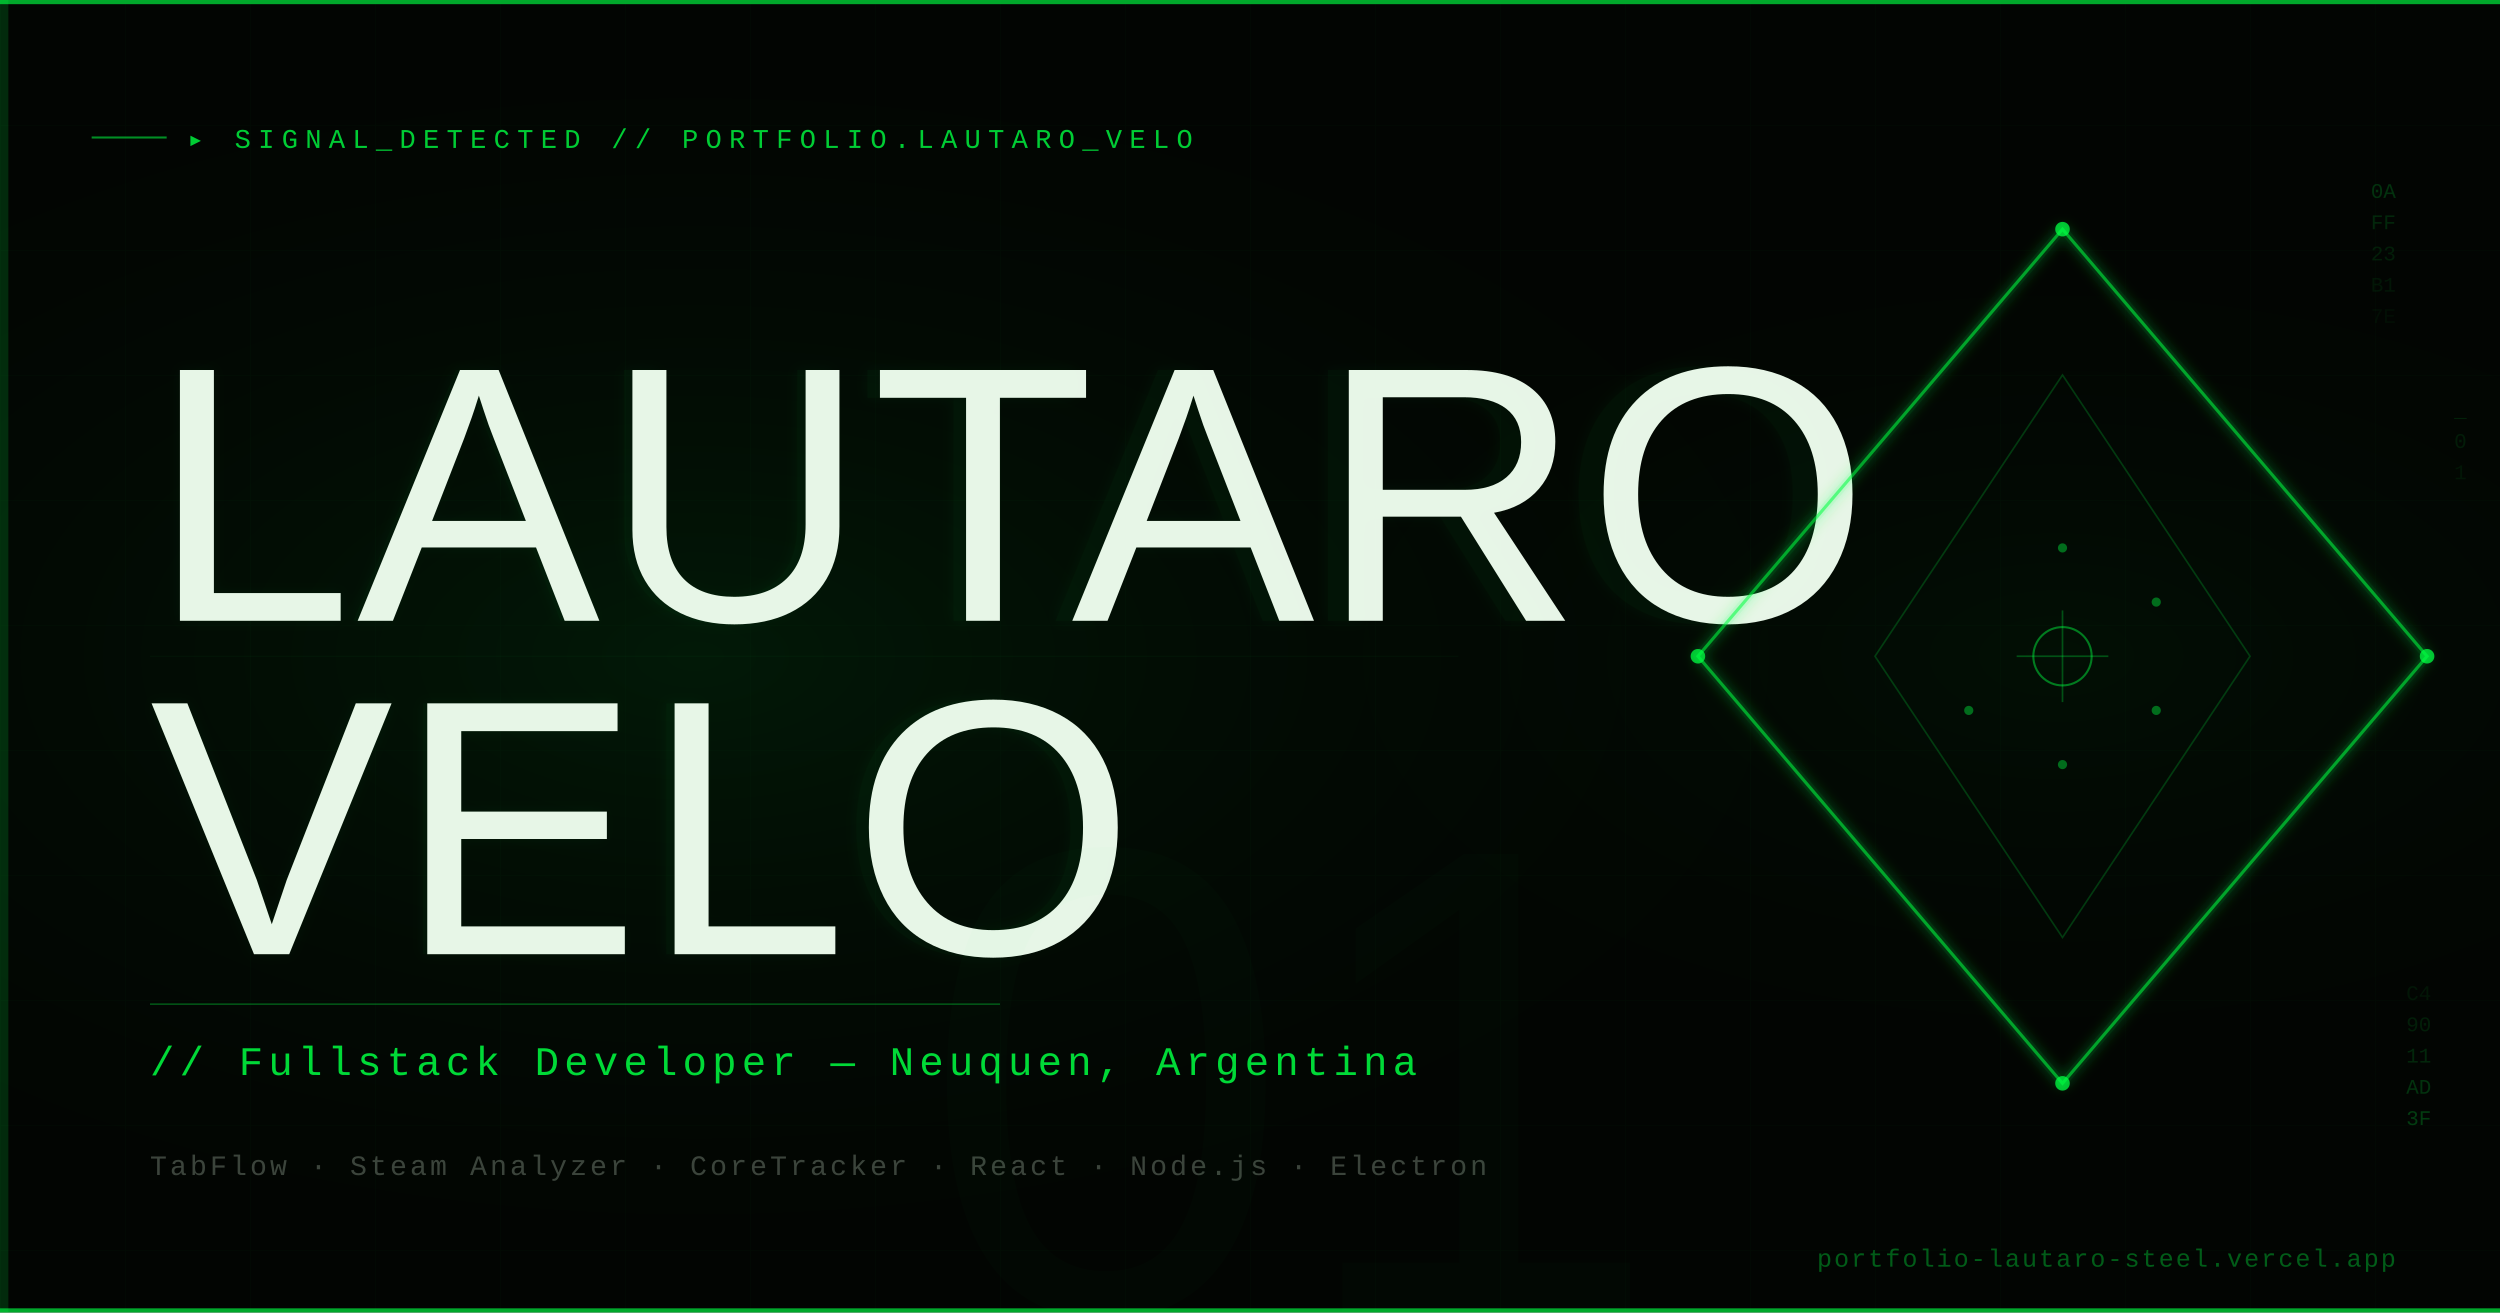
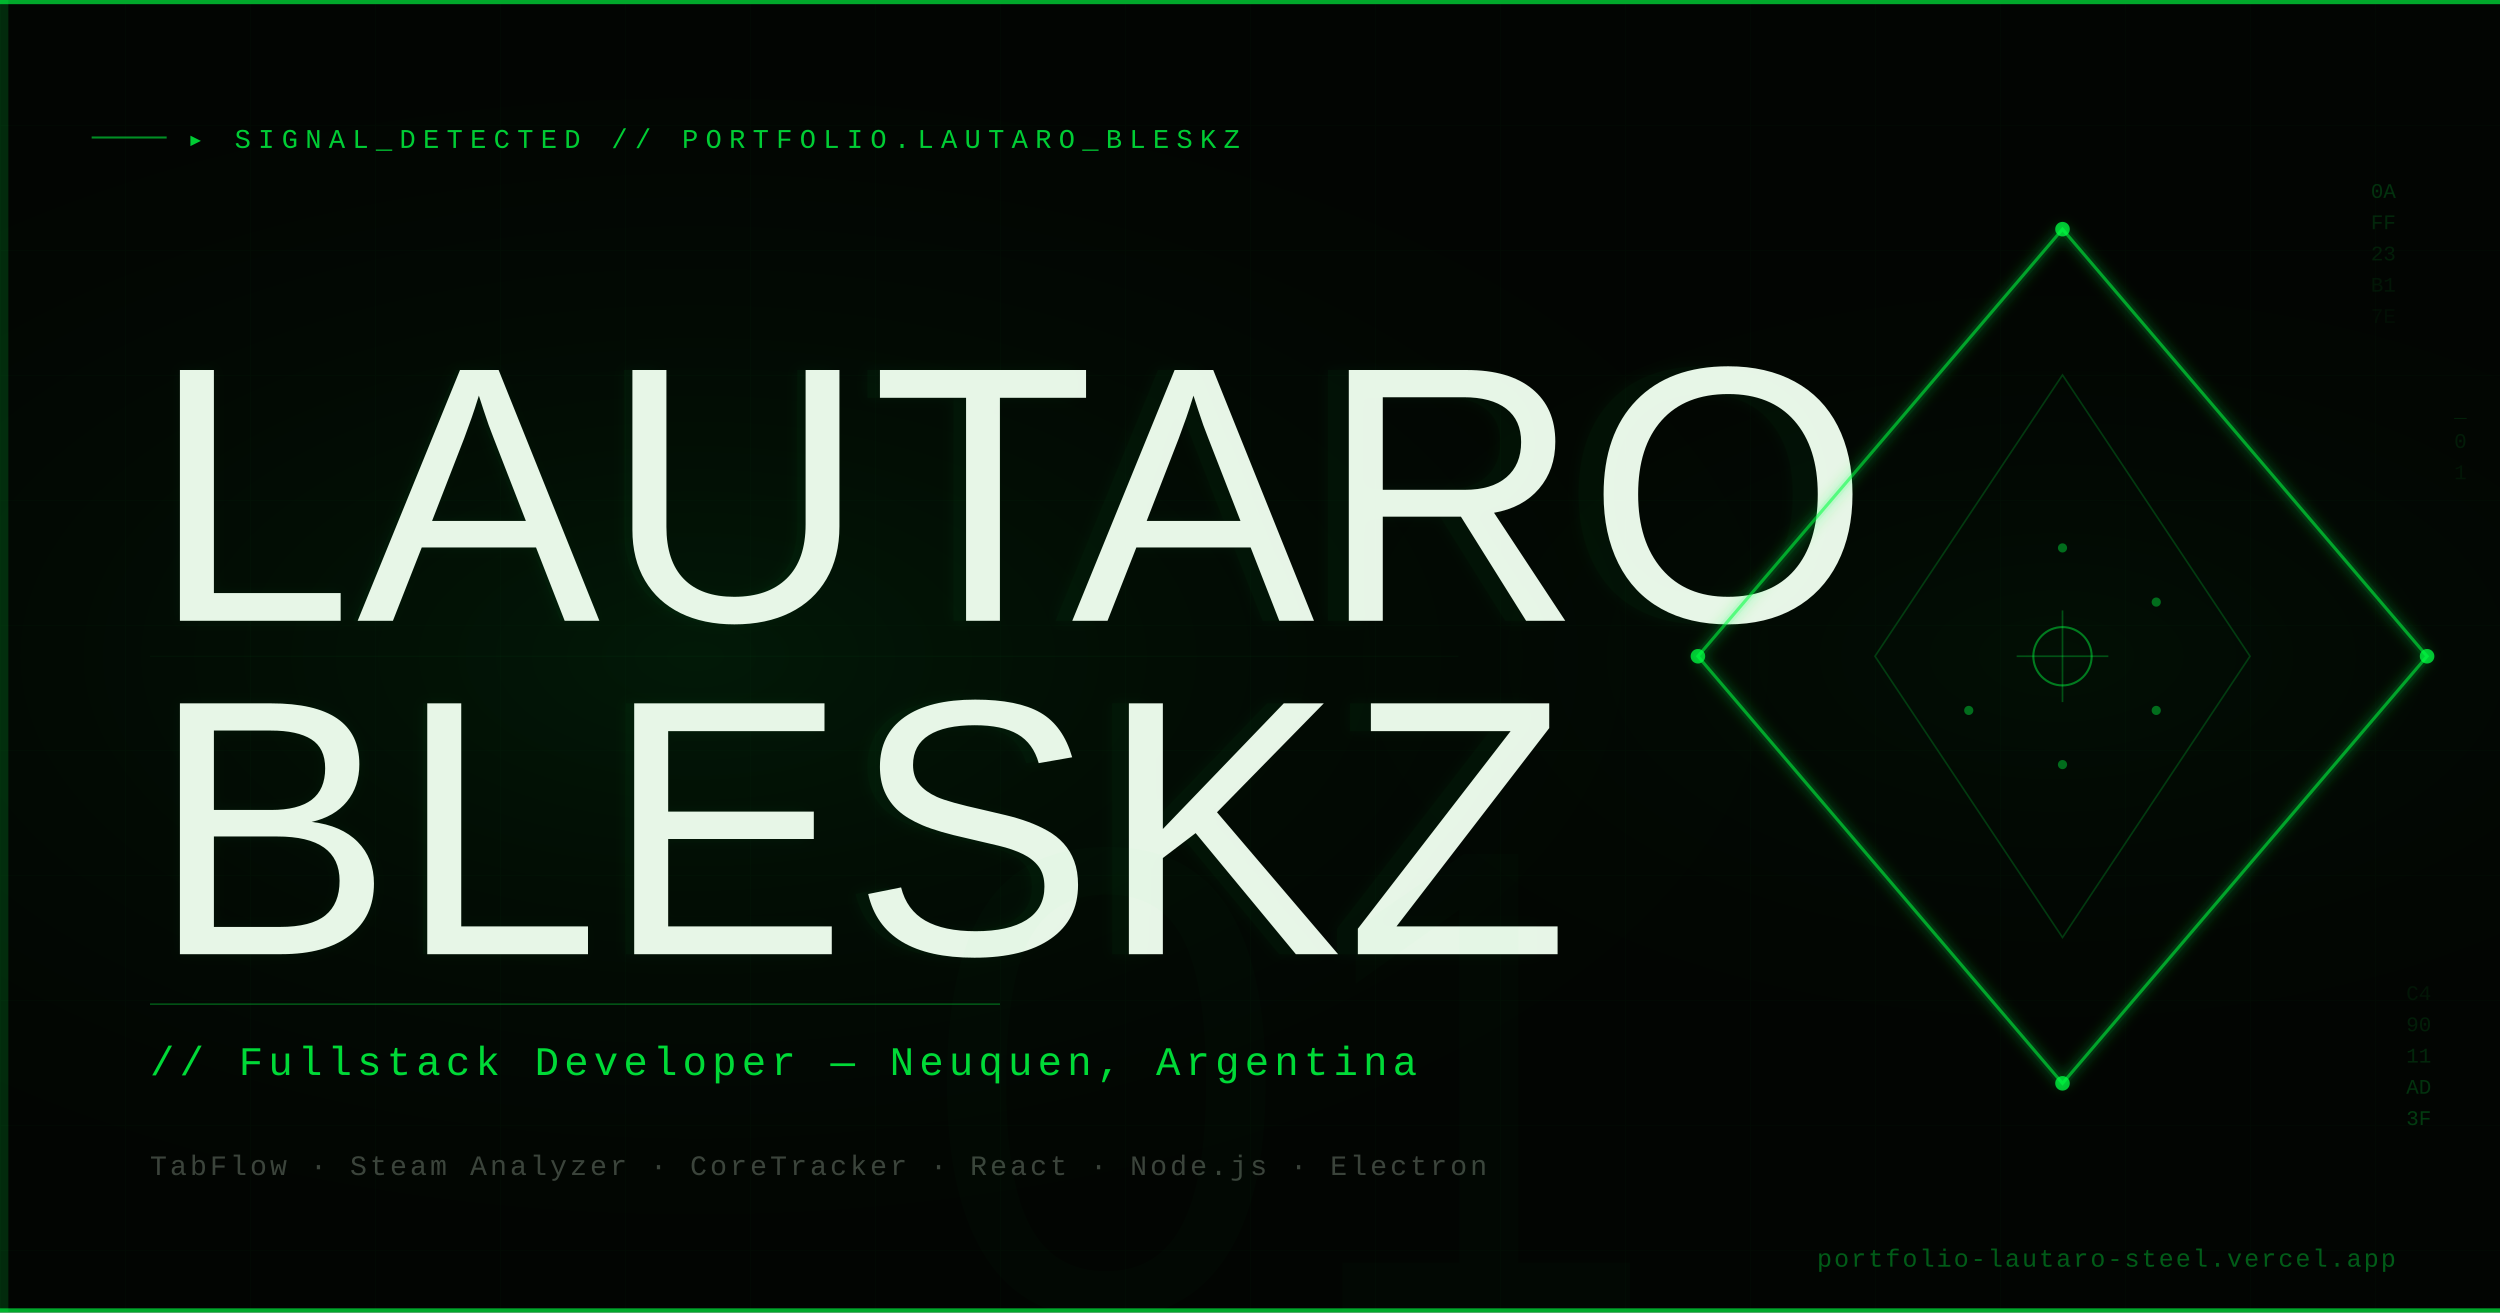
<svg xmlns="http://www.w3.org/2000/svg" viewBox="0 0 1200 630" width="1200" height="630">
  <defs>
    <pattern id="grid" width="60" height="60" patternUnits="userSpaceOnUse">
      <path d="M 60 0 L 0 0 0 60" fill="none" stroke="#00FF41" stroke-width="0.6" opacity="0.025" />
    </pattern>
    <radialGradient id="glowLeft" cx="28%" cy="50%" r="50%">
      <stop offset="0%" stop-color="#00FF41" stop-opacity="0.08" />
      <stop offset="100%" stop-color="#020502" stop-opacity="0" />
    </radialGradient>
    <radialGradient id="glowRight" cx="82%" cy="50%" r="35%">
      <stop offset="0%" stop-color="#00FF41" stop-opacity="0.04" />
      <stop offset="100%" stop-color="#020502" stop-opacity="0" />
    </radialGradient>
    <filter id="greenGlow" x="-20%" y="-20%" width="140%" height="140%">
      <feGaussianBlur in="SourceGraphic" stdDeviation="3" result="blur" />
      <feMerge>
        <feMergeNode in="blur" />
        <feMergeNode in="SourceGraphic" />
      </feMerge>
    </filter>
  </defs>
  <rect width="1200" height="630" fill="#020502" />
  <rect width="1200" height="630" fill="url(#grid)" />
  <rect width="1200" height="630" fill="url(#glowLeft)" />
  <rect width="1200" height="630" fill="url(#glowRight)" />
  <rect x="0" y="0" width="1200" height="2" fill="#00FF41" opacity="0.65" />
  <rect x="0" y="628" width="1200" height="2" fill="#00FF41" opacity="0.65" />
  <rect x="0" y="0" width="4" height="630" fill="#00FF41" opacity="0.15" />
  <line x1="80" y1="66" x2="44" y2="66" stroke="#00FF41" stroke-width="1" opacity="0.55" />
-   <text x="90" y="71" font-family="'Courier New', Courier, monospace" font-size="13" fill="#00FF41" letter-spacing="3.5" opacity="0.8">▸  SIGNAL_DETECTED  //  PORTFOLIO.LAUTARO_VELO</text>
+   <text x="90" y="71" font-family="'Courier New', Courier, monospace" font-size="13" fill="#00FF41" letter-spacing="3.5" opacity="0.8">▸  SIGNAL_DETECTED  //  PORTFOLIO.LAUTARO_BLESKZ</text>
  <text x="72" y="298" font-family="Impact, 'Arial Black', Arial, sans-serif" font-size="175" fill="#00FF41" opacity="0.04" filter="url(#greenGlow)">LAUTARO</text>
-   <text x="72" y="458" font-family="Impact, 'Arial Black', Arial, sans-serif" font-size="175" fill="#00FF41" opacity="0.04" filter="url(#greenGlow)">VELO</text>
+   <text x="72" y="458" font-family="Impact, 'Arial Black', Arial, sans-serif" font-size="175" fill="#00FF41" opacity="0.04" filter="url(#greenGlow)">BLESKZ</text>
  <text x="72" y="298" font-family="Impact, 'Arial Black', Arial, sans-serif" font-size="175" fill="#F0FFF0" letter-spacing="2" opacity="0.96">LAUTARO</text>
-   <text x="72" y="458" font-family="Impact, 'Arial Black', Arial, sans-serif" font-size="175" fill="#F0FFF0" letter-spacing="2" opacity="0.96">VELO</text>
+   <text x="72" y="458" font-family="Impact, 'Arial Black', Arial, sans-serif" font-size="175" fill="#F0FFF0" letter-spacing="2" opacity="0.96">BLESKZ</text>
  <line x1="72" y1="482" x2="480" y2="482" stroke="#00FF41" stroke-width="0.8" opacity="0.3" />
  <text x="72" y="516" font-family="'Courier New', Courier, monospace" font-size="19.5" fill="#00FF41" letter-spacing="2.5" opacity="0.85">// Fullstack Developer — Neuquen, Argentina</text>
  <text x="72" y="564" font-family="'Courier New', Courier, monospace" font-size="13.5" fill="#E8FFE8" letter-spacing="1.5" opacity="0.25">TabFlow  ·  Steam Analyzer  ·  CoreTracker  ·  React  ·  Node.js  ·  Electron</text>
  <g filter="url(#greenGlow)">
    <polygon points="990,110 1165,315 990,520 815,315" fill="none" stroke="#00FF41" stroke-width="1.5" opacity="0.55" />
    <polygon points="990,110 1165,315 990,520 815,315" fill="none" stroke="#00FF41" stroke-width="4" opacity="0.07" />
  </g>
  <polygon points="990,180 1080,315 990,450 900,315" fill="none" stroke="#00FF41" stroke-width="0.8" opacity="0.2" />
  <circle cx="990" cy="315" r="14" fill="none" stroke="#00FF41" stroke-width="1" opacity="0.45" />
  <line x1="990" y1="293" x2="990" y2="337" stroke="#00FF41" stroke-width="0.8" opacity="0.28" />
  <line x1="968" y1="315" x2="1012" y2="315" stroke="#00FF41" stroke-width="0.8" opacity="0.28" />
  <circle cx="990" cy="110" r="3.5" fill="#00FF41" opacity="0.75" />
  <circle cx="1165" cy="315" r="3.5" fill="#00FF41" opacity="0.75" />
  <circle cx="990" cy="520" r="3.5" fill="#00FF41" opacity="0.75" />
  <circle cx="815" cy="315" r="3.5" fill="#00FF41" opacity="0.75" />
  <circle cx="990" cy="263" r="2.2" fill="#00FF41" opacity="0.4" />
  <circle cx="1035" cy="289" r="2.2" fill="#00FF41" opacity="0.4" />
  <circle cx="1035" cy="341" r="2.2" fill="#00FF41" opacity="0.4" />
  <circle cx="990" cy="367" r="2.2" fill="#00FF41" opacity="0.4" />
  <circle cx="945" cy="341" r="2.2" fill="#00FF41" opacity="0.4" />
  <g font-family="'Courier New', Courier, monospace" font-size="10" fill="#00FF41">
    <text x="1138" y="95" opacity="0.18">0A</text>
    <text x="1138" y="110" opacity="0.14">FF</text>
    <text x="1138" y="125" opacity="0.10">23</text>
    <text x="1138" y="140" opacity="0.07">B1</text>
    <text x="1138" y="155" opacity="0.04">7E</text>
    <text x="1155" y="480" opacity="0.07">C4</text>
    <text x="1155" y="495" opacity="0.10">90</text>
    <text x="1155" y="510" opacity="0.14">11</text>
    <text x="1155" y="525" opacity="0.18">AD</text>
    <text x="1155" y="540" opacity="0.22">3F</text>
    <text x="1178" y="200" opacity="0.12">_</text>
    <text x="1178" y="215" opacity="0.09">0</text>
    <text x="1178" y="230" opacity="0.06">1</text>
  </g>
  <line x1="72" y1="315" x2="700" y2="315" stroke="#00FF41" stroke-width="0.4" opacity="0.04" />
  <text x="1150" y="608" font-family="'Courier New', Courier, monospace" font-size="12" fill="#00FF41" text-anchor="end" letter-spacing="1" opacity="0.35">portfolio-lautaro-steel.vercel.app</text>
  <text x="620" y="630" font-family="Impact, 'Arial Black', Arial, sans-serif" font-size="320" fill="#00FF41" opacity="0.012" text-anchor="middle">01</text>
</svg>
